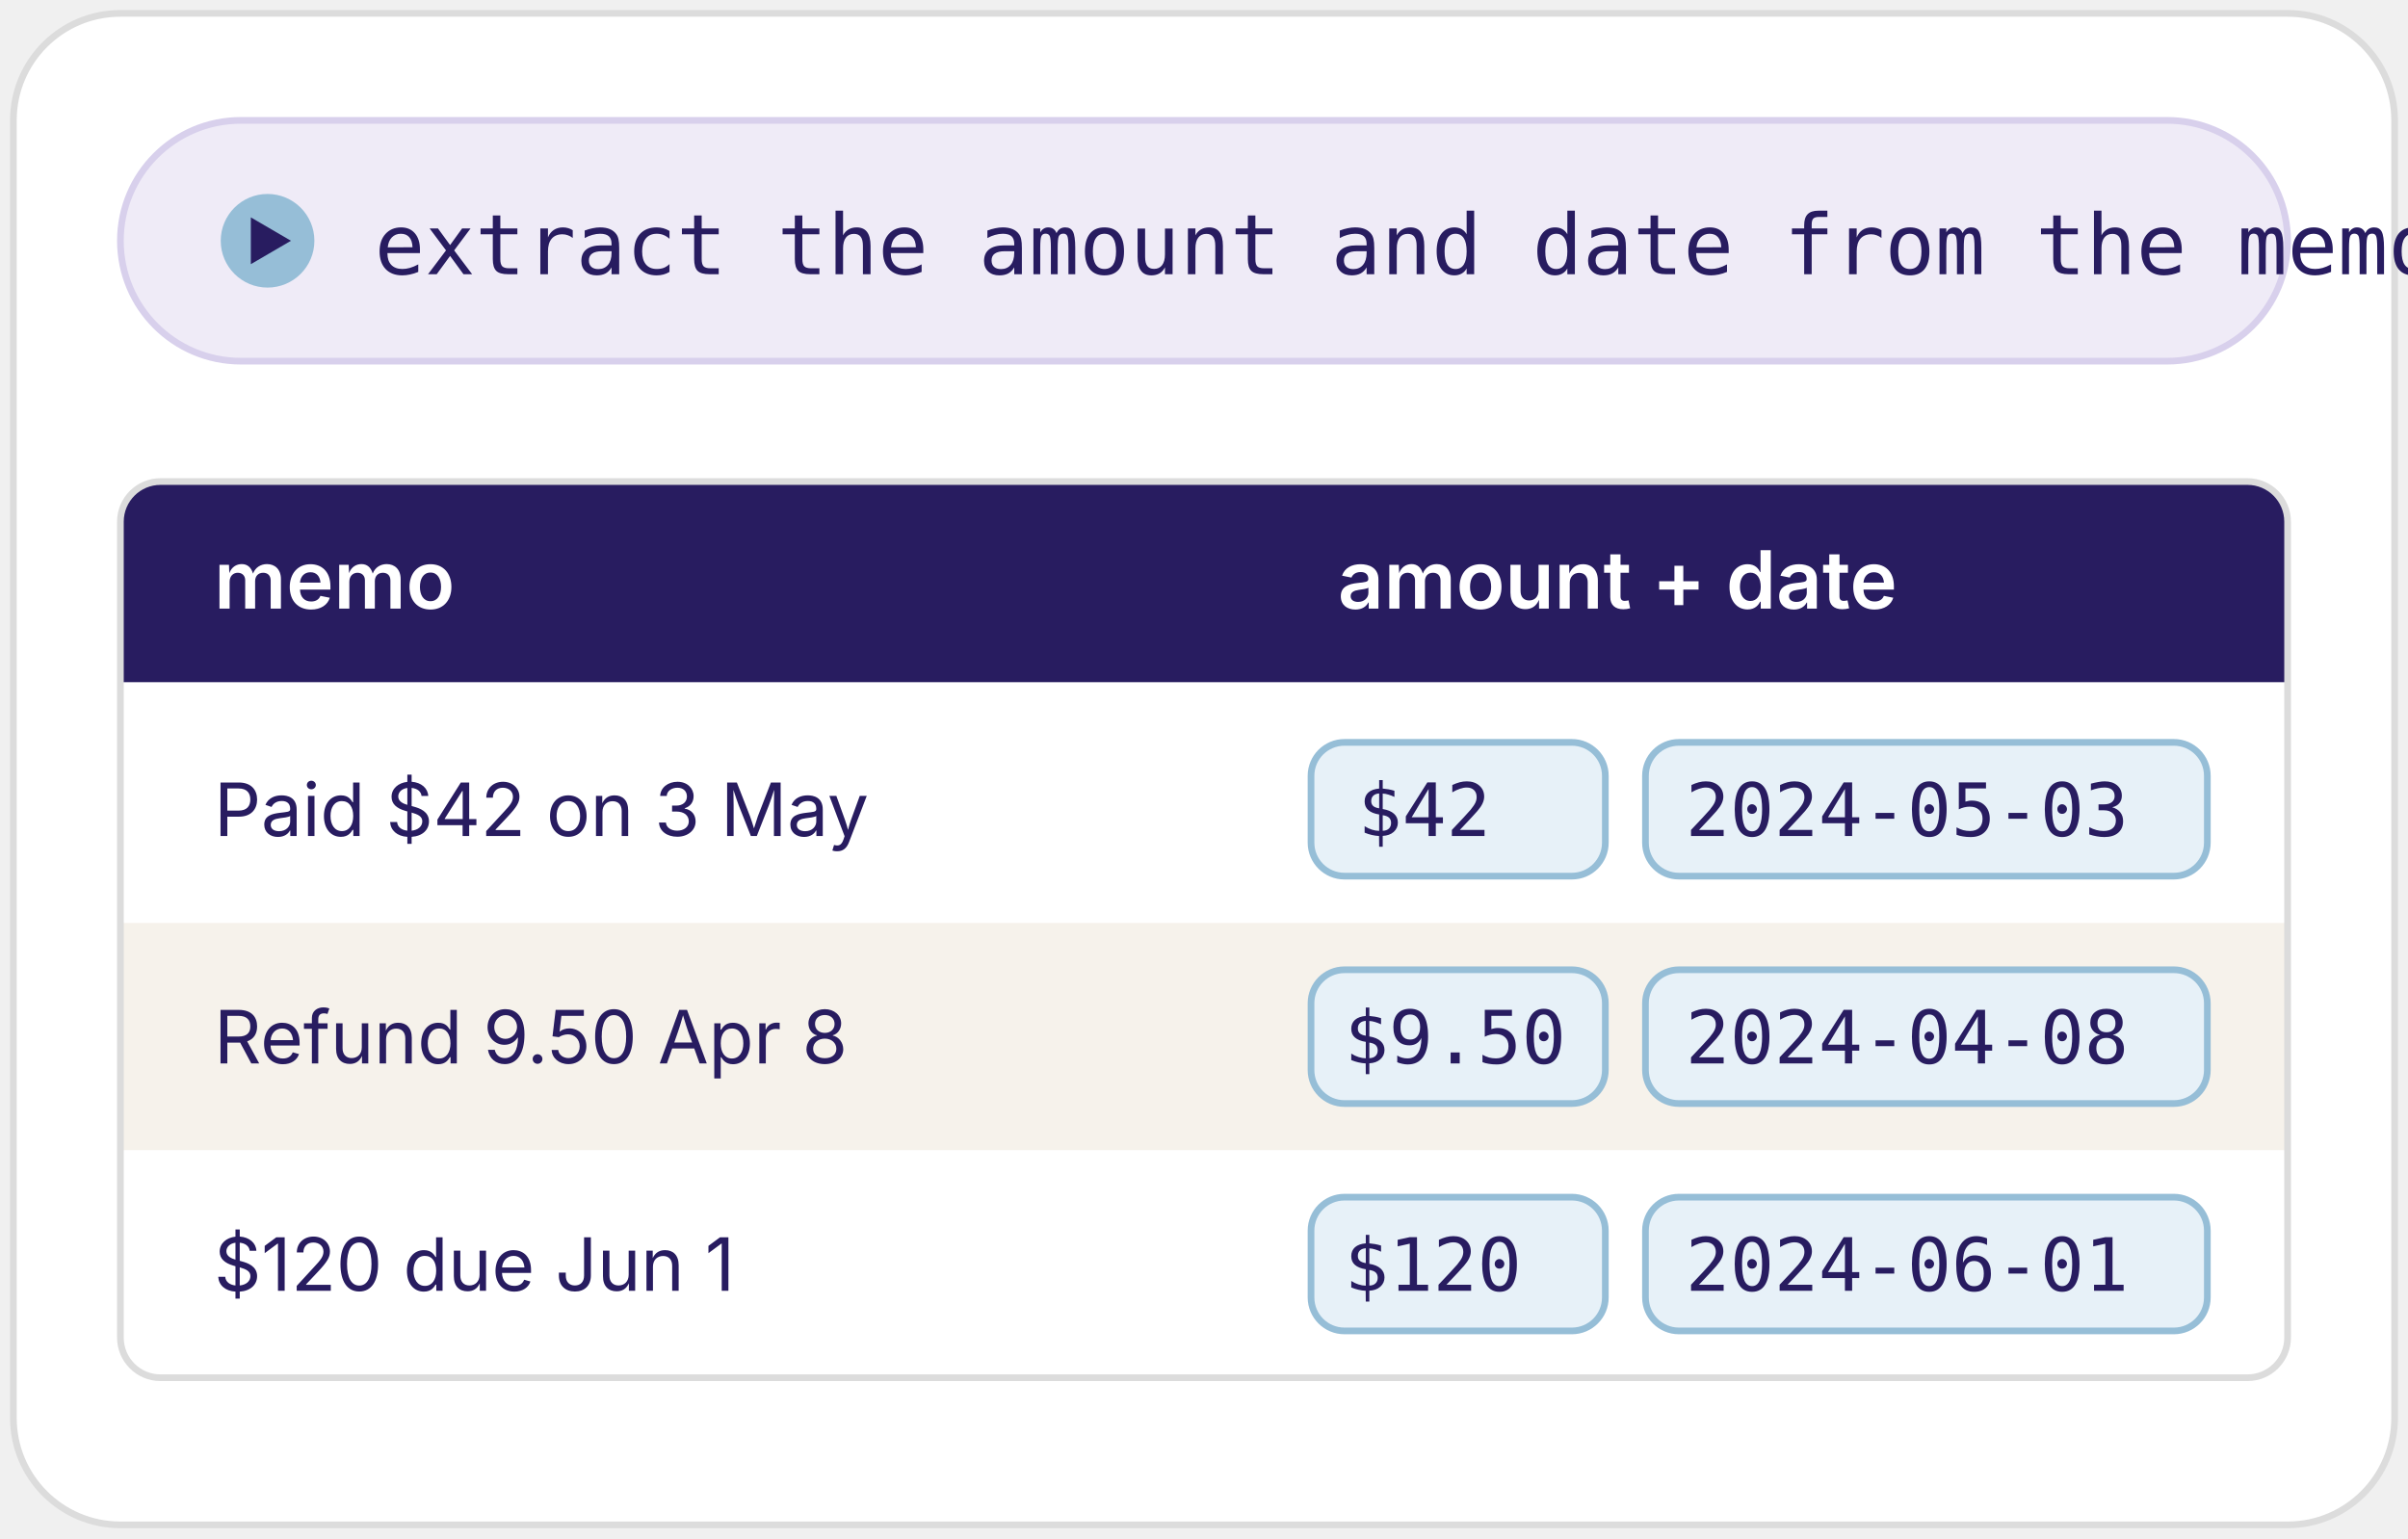
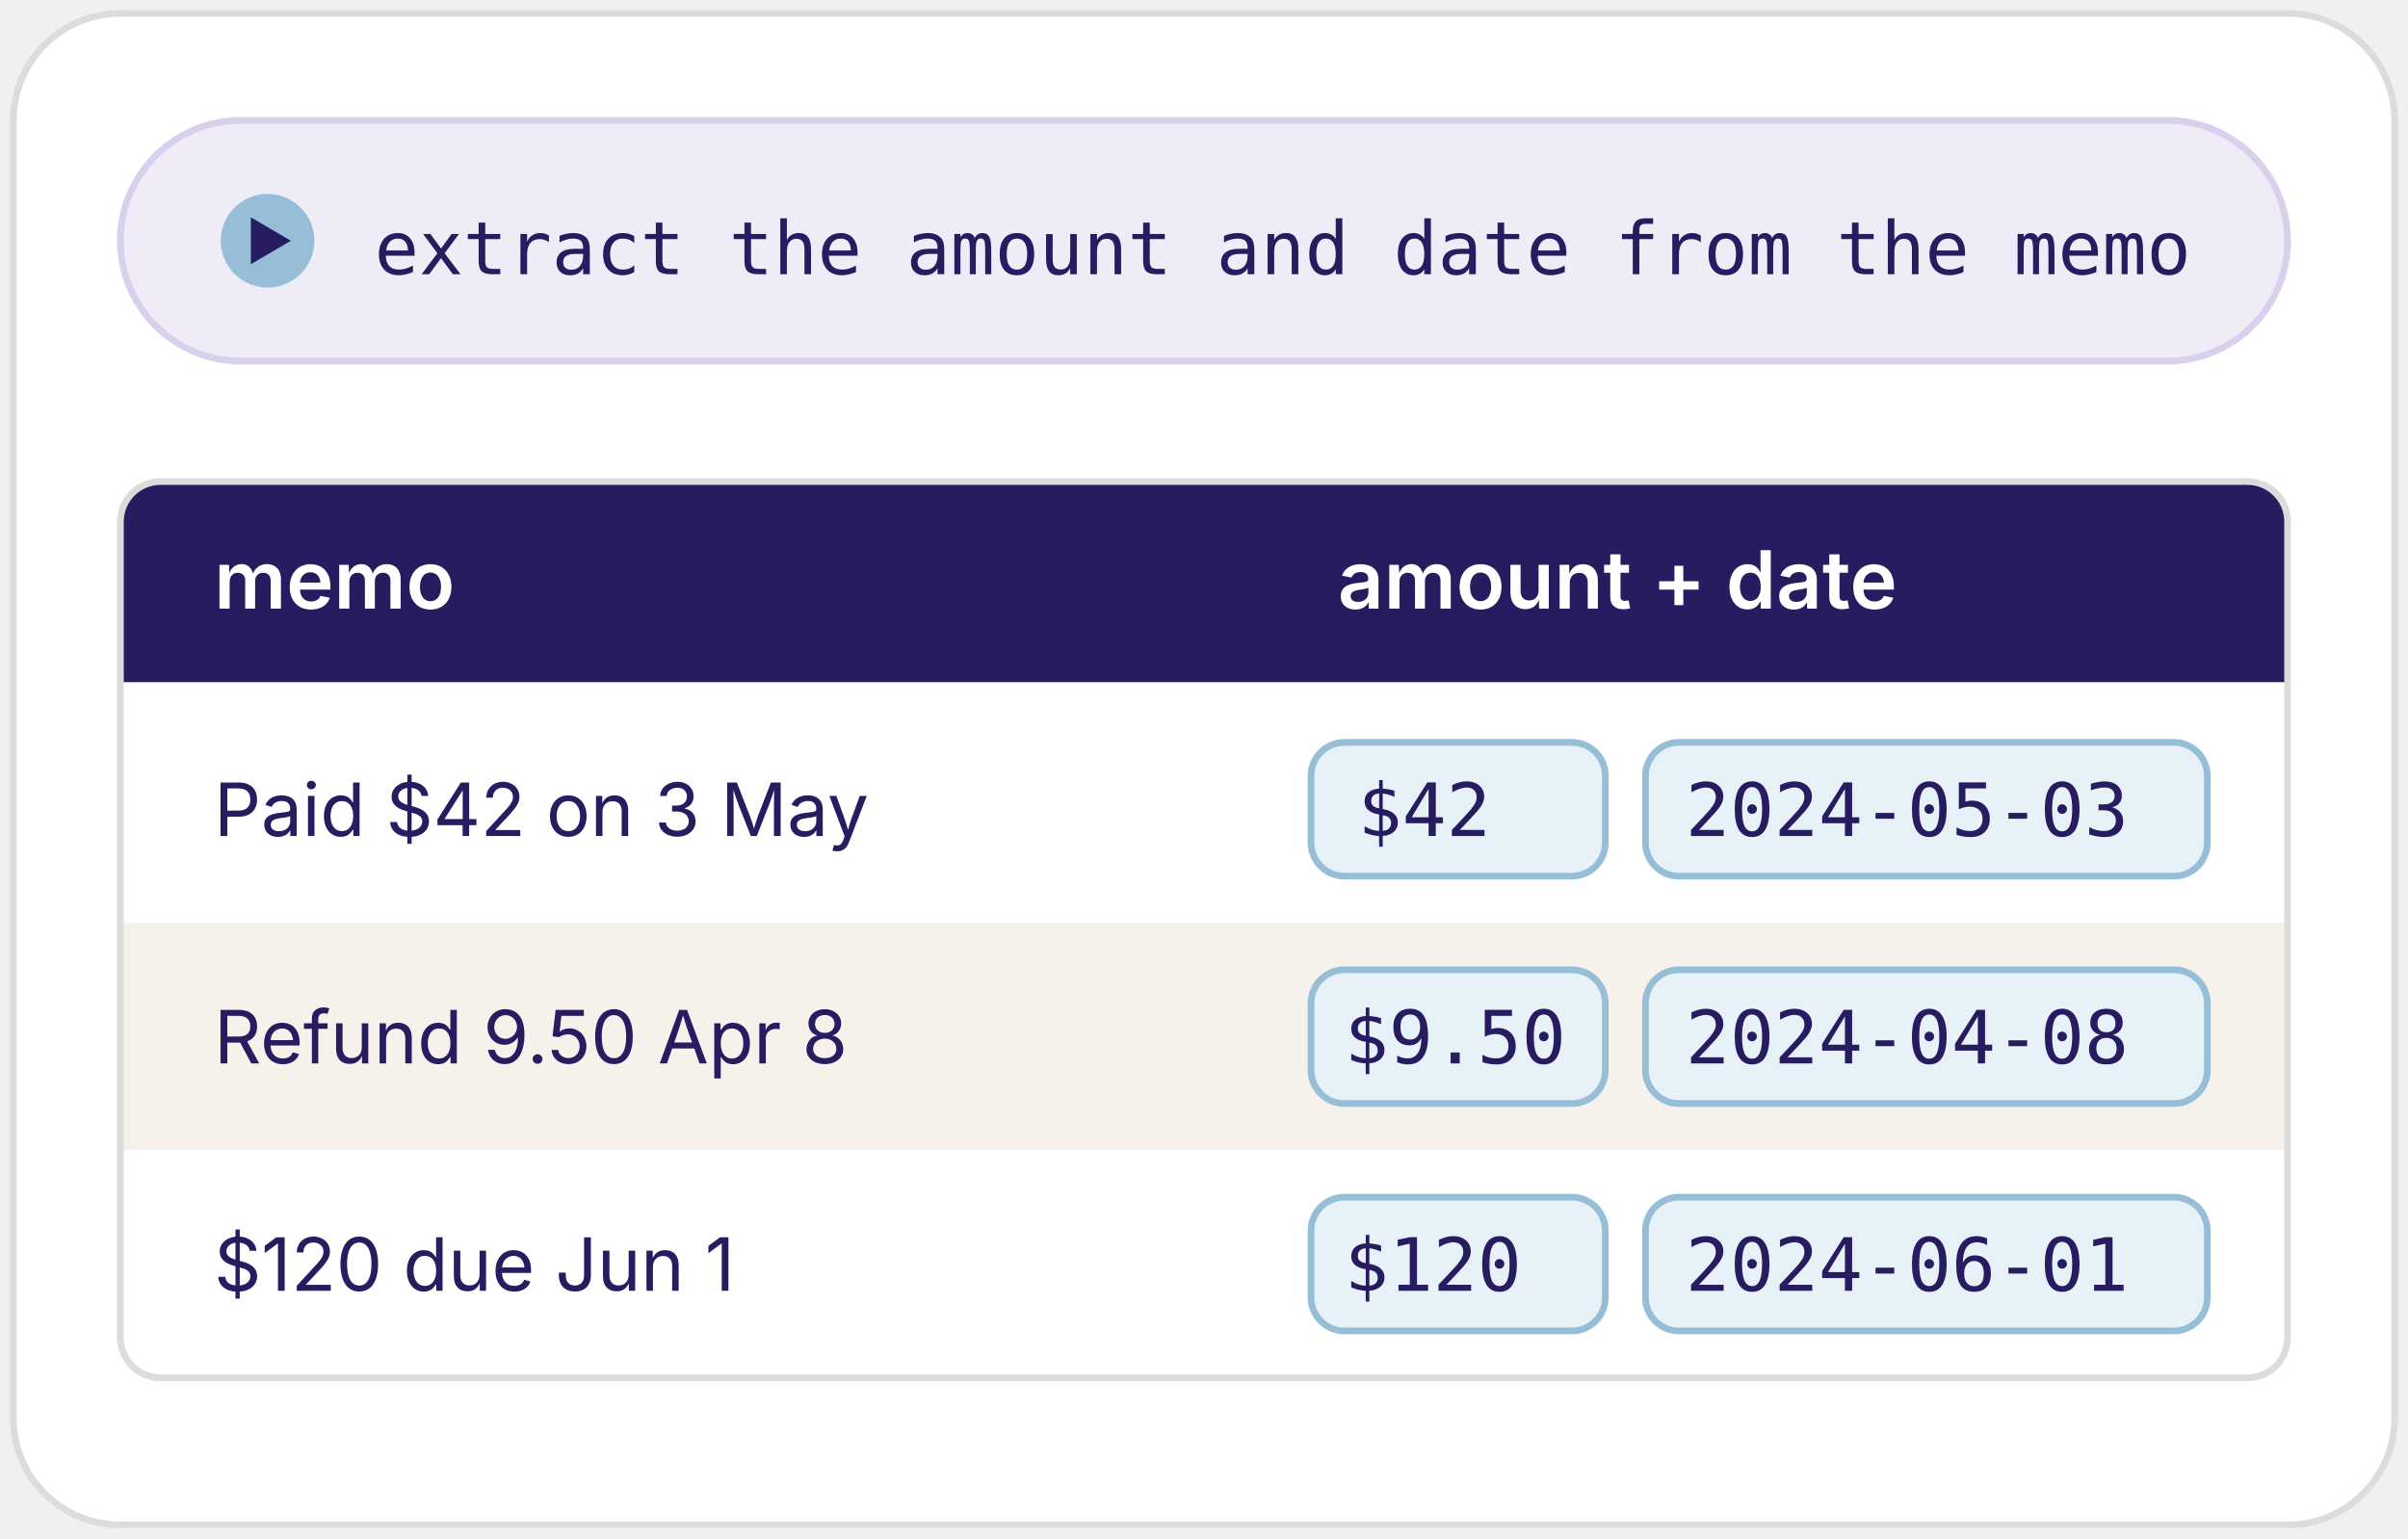
<svg xmlns="http://www.w3.org/2000/svg" viewBox="0 0 360 230" width="360" height="230" font-family="Inter, ui-sans-serif, system-ui, sans-serif">
  <rect x="2" y="2" width="356" height="226" rx="16" fill="#FFFFFF" stroke="#DCDCDC" />
  <rect x="18" y="18" width="324" height="36" rx="18" fill="#EFEBF7" stroke="#D8D0EC" />
  <circle cx="40" cy="36" r="7" fill="#96BED7" />
  <path d="M37.5 32.5 L43.5 36 L37.5 39.5 Z" fill="#281C60" />
-   <text x="56" y="41" font-family="JetBrains Mono, ui-monospace, monospace" font-size="12.5" fill="#281C60">extract the amount and date from the memo</text>
+   <text x="56" y="41" font-family="JetBrains Mono, ui-monospace, monospace" font-size="11" fill="#281C60">extract the amount and date from the memo</text>
  <g>
    <path d="M18 78 q0 -6 6 -6 h312 q6 0 6 6 v24 h-324 Z" fill="#281C60" />
    <text x="32" y="91" font-size="12" font-weight="600" fill="#FFFFFF">memo</text>
    <text x="200" y="91" font-size="12" font-weight="600" fill="#FFFFFF">amount + date</text>
    <g font-size="11" fill="#281C60">
      <rect x="18" y="104" width="324" height="34" fill="#FFFFFF" />
      <rect x="18" y="138" width="324" height="34" fill="#F6F2EB" />
      <rect x="18" y="172" width="324" height="34" fill="#FFFFFF" />
      <text x="32" y="125">Paid $42 on 3 May</text>
      <rect x="196" y="111" width="44" height="20" rx="5" fill="#E7F1F8" stroke="#96BED7" />
      <text x="203" y="125" font-family="JetBrains Mono, ui-monospace, monospace">$42</text>
      <rect x="246" y="111" width="84" height="20" rx="5" fill="#E7F1F8" stroke="#96BED7" />
      <text x="252" y="125" font-family="JetBrains Mono, ui-monospace, monospace">2024-05-03</text>
      <text x="32" y="159">Refund 9.50 Apr 8</text>
      <rect x="196" y="145" width="44" height="20" rx="5" fill="#E7F1F8" stroke="#96BED7" />
      <text x="201" y="159" font-family="JetBrains Mono, ui-monospace, monospace">$9.50</text>
      <rect x="246" y="145" width="84" height="20" rx="5" fill="#E7F1F8" stroke="#96BED7" />
      <text x="252" y="159" font-family="JetBrains Mono, ui-monospace, monospace">2024-04-08</text>
      <text x="32" y="193">$120 due Jun 1</text>
      <rect x="196" y="179" width="44" height="20" rx="5" fill="#E7F1F8" stroke="#96BED7" />
      <text x="201" y="193" font-family="JetBrains Mono, ui-monospace, monospace">$120</text>
      <rect x="246" y="179" width="84" height="20" rx="5" fill="#E7F1F8" stroke="#96BED7" />
      <text x="252" y="193" font-family="JetBrains Mono, ui-monospace, monospace">2024-06-01</text>
    </g>
    <rect x="18" y="72" width="324" height="134" rx="6" fill="none" stroke="#DCDCDC" />
  </g>
</svg>
